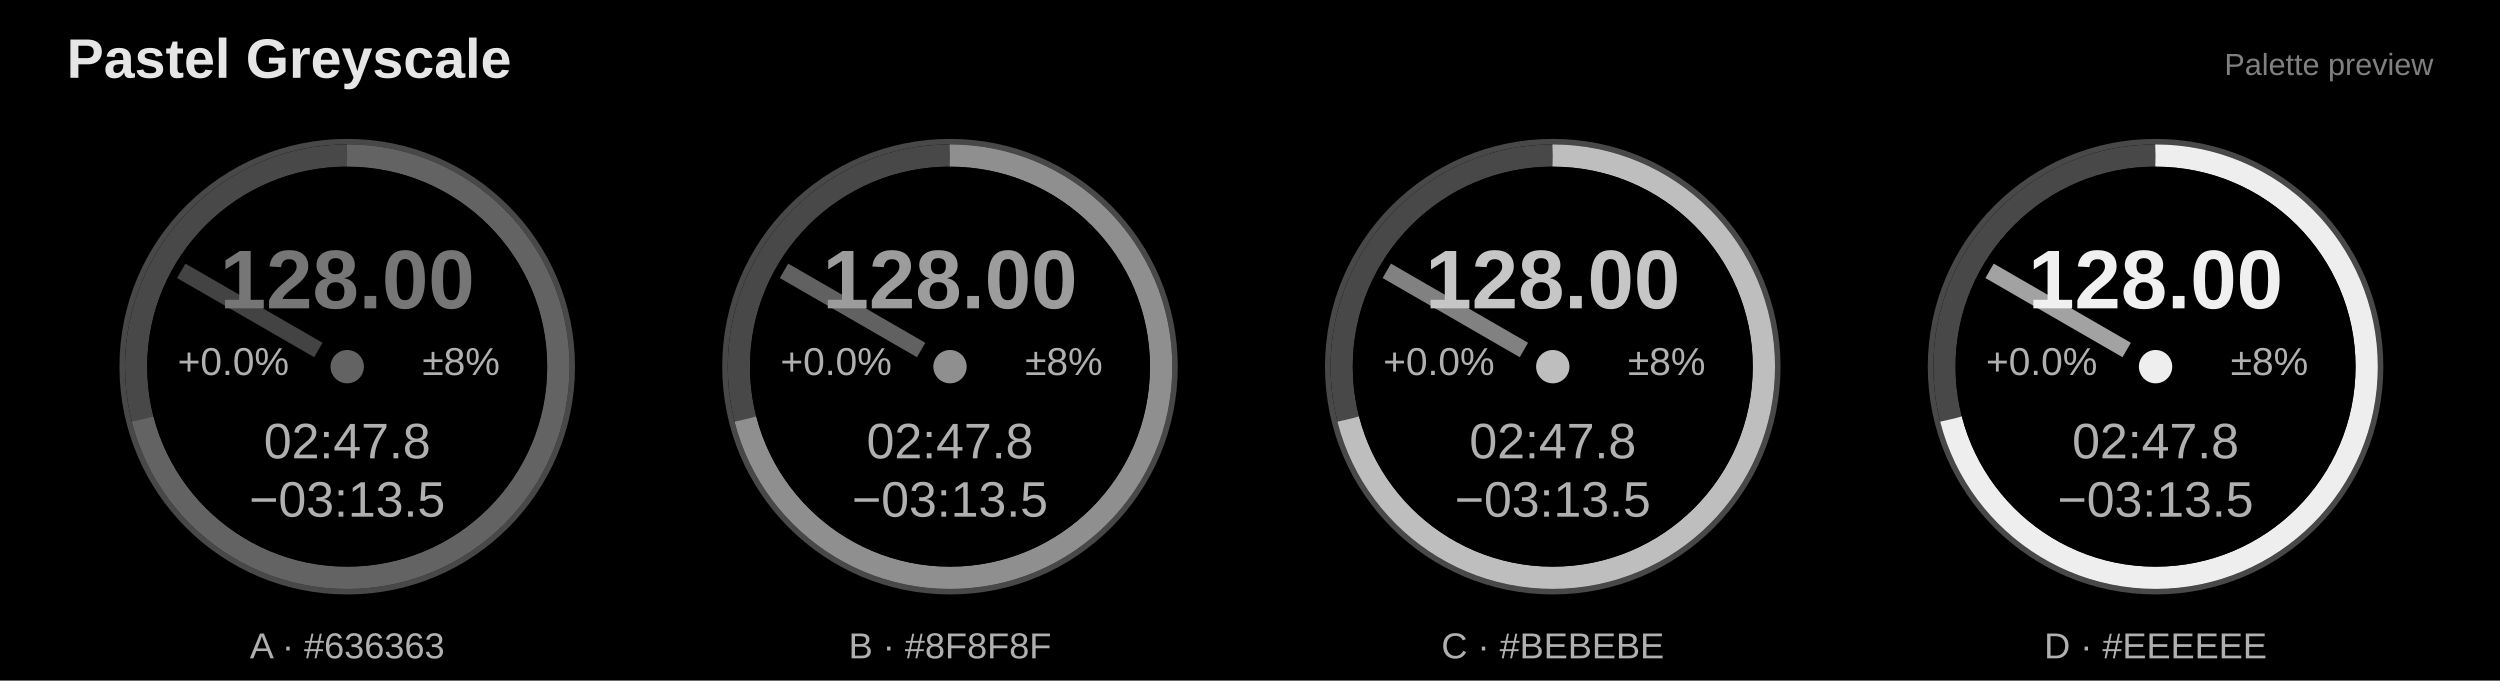
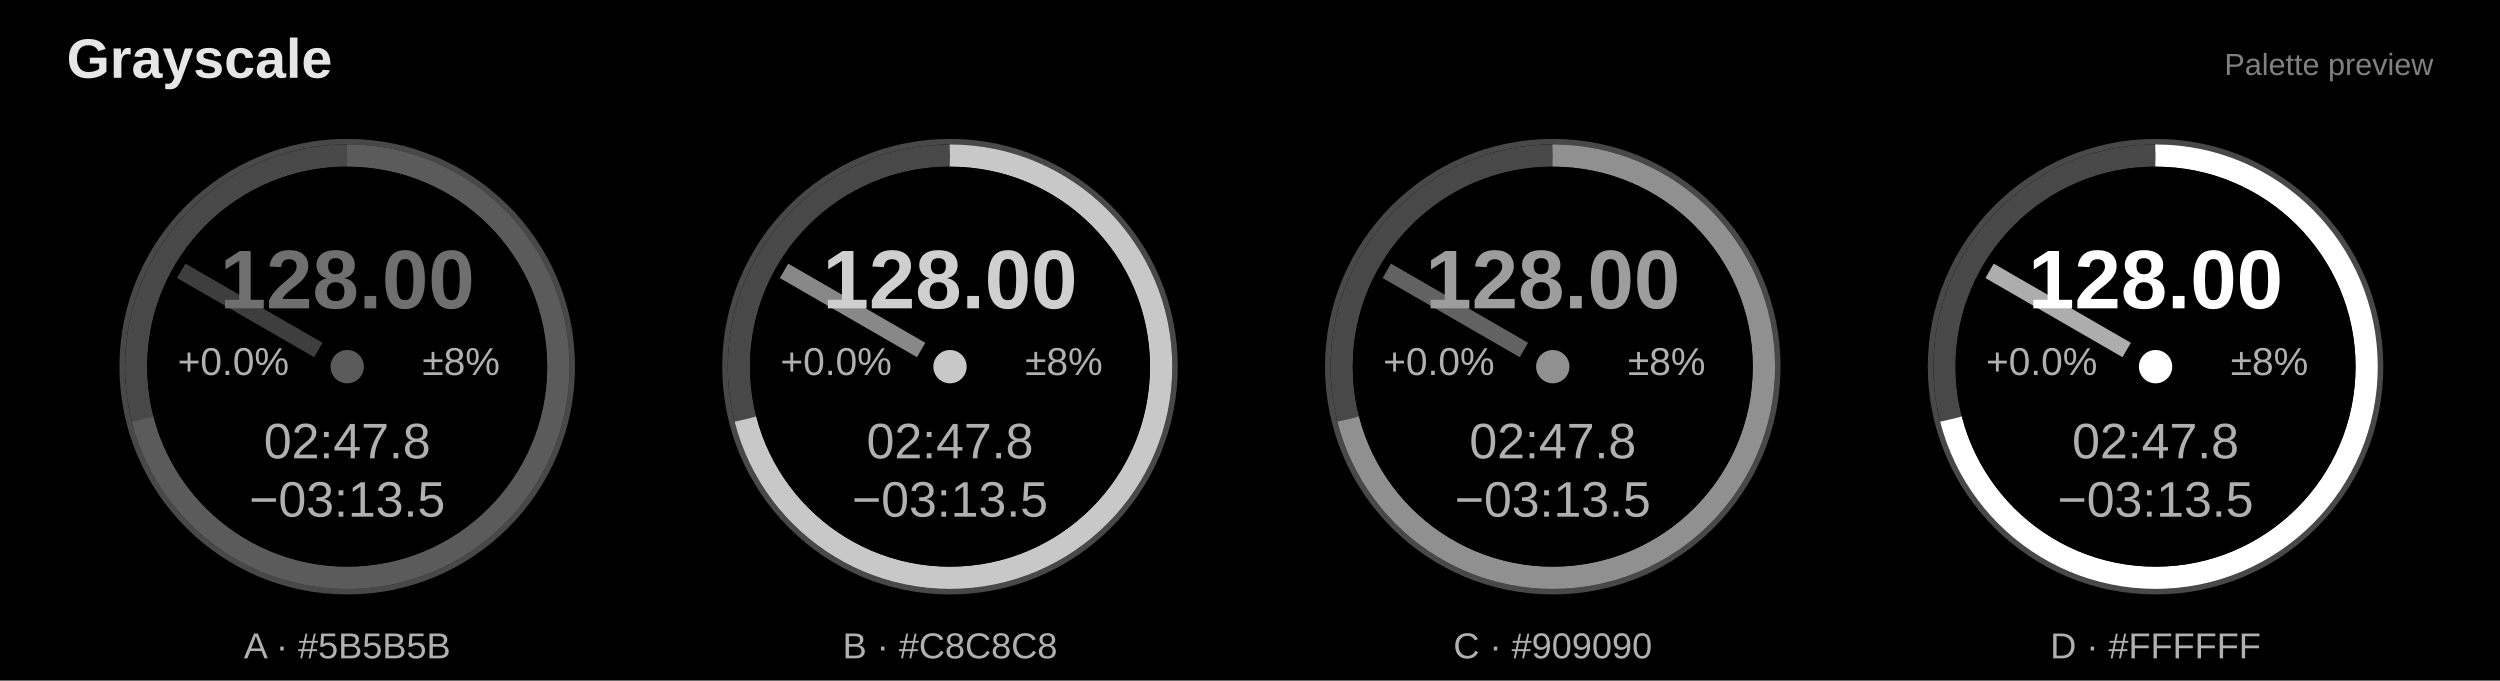
<svg xmlns="http://www.w3.org/2000/svg" width="900" height="245" viewBox="0 0 900 245" role="img" aria-labelledby="title desc">
  <style>text{font-family:Arial,Helvetica,sans-serif;font-variant-numeric:tabular-nums}</style>
  <rect width="900" height="245" fill="#000000" />
  <g transform="translate(0,0)">
-     <text x="24" y="28" fill="#E6E6E6" font-size="20" text-anchor="start" font-weight="600">Pastel Greyscale</text>
+     <text x="24" y="28" fill="#E6E6E6" font-size="20" text-anchor="start" font-weight="600">Grayscale</text>
    <text x="876" y="27" fill="#808080" font-size="11" text-anchor="end" font-weight="400">Palette preview</text>
    <g transform="translate(43,50)">
      <circle cx="82" cy="82" r="81" fill="#000000" stroke="#484848" stroke-width="2" />
      <circle cx="82" cy="82" r="76" fill="none" stroke="#484848" stroke-width="8" />
-       <circle cx="82" cy="82" r="76" fill="none" stroke="#636363" stroke-width="8" stroke-dasharray="339.041 138.481" transform="rotate(-90 82 82)" />
+       <circle cx="82" cy="82" r="76" fill="none" stroke="#5B5B5B" stroke-width="8" stroke-dasharray="339.041 138.481" transform="rotate(-90 82 82)" />
      <circle cx="82" cy="82" r="71.5" fill="#000000" stroke="#000000" />
-       <rect x="79" y="13" width="6" height="57" fill="#434343" transform="rotate(-60 82 82)" />
-       <circle cx="82" cy="82" r="6" fill="#636363" />
-       <text x="82" y="61" fill="#767676" font-size="30" text-anchor="middle" font-weight="700">128.00</text>
+       <rect x="79" y="13" width="6" height="57" fill="#3E3E3E" transform="rotate(-60 82 82)" />
+       <circle cx="82" cy="82" r="6" fill="#5B5B5B" />
+       <text x="82" y="61" fill="#6F6F6F" font-size="30" text-anchor="middle" font-weight="700">128.00</text>
      <text x="41" y="85" fill="#B0B0B0" font-size="14" text-anchor="middle" font-weight="400">+0.0%</text>
      <text x="123" y="85" fill="#B0B0B0" font-size="14" text-anchor="middle" font-weight="400">±8%</text>
      <text x="82" y="115" fill="#B0B0B0" font-size="18" text-anchor="middle" font-weight="400">02:47.8</text>
      <text x="82" y="136" fill="#B0B0B0" font-size="18" text-anchor="middle" font-weight="400">−03:13.5</text>
-       <text x="82" y="187" fill="#B0B0B0" font-size="13" text-anchor="middle" font-weight="400">A  ·  #636363</text>
+       <text x="82" y="187" fill="#B0B0B0" font-size="13" text-anchor="middle" font-weight="400">A  ·  #5B5B5B</text>
    </g>
    <g transform="translate(260,50)">
      <circle cx="82" cy="82" r="81" fill="#000000" stroke="#484848" stroke-width="2" />
      <circle cx="82" cy="82" r="76" fill="none" stroke="#484848" stroke-width="8" />
-       <circle cx="82" cy="82" r="76" fill="none" stroke="#8F8F8F" stroke-width="8" stroke-dasharray="339.041 138.481" transform="rotate(-90 82 82)" />
+       <circle cx="82" cy="82" r="76" fill="none" stroke="#C8C8C8" stroke-width="8" stroke-dasharray="339.041 138.481" transform="rotate(-90 82 82)" />
      <circle cx="82" cy="82" r="71.5" fill="#000000" stroke="#000000" />
-       <rect x="79" y="13" width="6" height="57" fill="#616161" transform="rotate(-60 82 82)" />
-       <circle cx="82" cy="82" r="6" fill="#8F8F8F" />
-       <text x="82" y="61" fill="#9C9C9C" font-size="30" text-anchor="middle" font-weight="700">128.00</text>
+       <rect x="79" y="13" width="6" height="57" fill="#888888" transform="rotate(-60 82 82)" />
+       <circle cx="82" cy="82" r="6" fill="#C8C8C8" />
+       <text x="82" y="61" fill="#CFCFCF" font-size="30" text-anchor="middle" font-weight="700">128.00</text>
      <text x="41" y="85" fill="#B0B0B0" font-size="14" text-anchor="middle" font-weight="400">+0.0%</text>
      <text x="123" y="85" fill="#B0B0B0" font-size="14" text-anchor="middle" font-weight="400">±8%</text>
      <text x="82" y="115" fill="#B0B0B0" font-size="18" text-anchor="middle" font-weight="400">02:47.8</text>
      <text x="82" y="136" fill="#B0B0B0" font-size="18" text-anchor="middle" font-weight="400">−03:13.5</text>
-       <text x="82" y="187" fill="#B0B0B0" font-size="13" text-anchor="middle" font-weight="400">B  ·  #8F8F8F</text>
+       <text x="82" y="187" fill="#B0B0B0" font-size="13" text-anchor="middle" font-weight="400">B  ·  #C8C8C8</text>
    </g>
    <g transform="translate(477,50)">
      <circle cx="82" cy="82" r="81" fill="#000000" stroke="#484848" stroke-width="2" />
      <circle cx="82" cy="82" r="76" fill="none" stroke="#484848" stroke-width="8" />
-       <circle cx="82" cy="82" r="76" fill="none" stroke="#BEBEBE" stroke-width="8" stroke-dasharray="339.041 138.481" transform="rotate(-90 82 82)" />
+       <circle cx="82" cy="82" r="76" fill="none" stroke="#909090" stroke-width="8" stroke-dasharray="339.041 138.481" transform="rotate(-90 82 82)" />
      <circle cx="82" cy="82" r="71.5" fill="#000000" stroke="#000000" />
-       <rect x="79" y="13" width="6" height="57" fill="#818181" transform="rotate(-60 82 82)" />
-       <circle cx="82" cy="82" r="6" fill="#BEBEBE" />
-       <text x="82" y="61" fill="#C6C6C6" font-size="30" text-anchor="middle" font-weight="700">128.00</text>
+       <rect x="79" y="13" width="6" height="57" fill="#626262" transform="rotate(-60 82 82)" />
+       <circle cx="82" cy="82" r="6" fill="#909090" />
+       <text x="82" y="61" fill="#9D9D9D" font-size="30" text-anchor="middle" font-weight="700">128.00</text>
      <text x="41" y="85" fill="#B0B0B0" font-size="14" text-anchor="middle" font-weight="400">+0.0%</text>
      <text x="123" y="85" fill="#B0B0B0" font-size="14" text-anchor="middle" font-weight="400">±8%</text>
      <text x="82" y="115" fill="#B0B0B0" font-size="18" text-anchor="middle" font-weight="400">02:47.8</text>
      <text x="82" y="136" fill="#B0B0B0" font-size="18" text-anchor="middle" font-weight="400">−03:13.5</text>
-       <text x="82" y="187" fill="#B0B0B0" font-size="13" text-anchor="middle" font-weight="400">C  ·  #BEBEBE</text>
+       <text x="82" y="187" fill="#B0B0B0" font-size="13" text-anchor="middle" font-weight="400">C  ·  #909090</text>
    </g>
    <g transform="translate(694,50)">
      <circle cx="82" cy="82" r="81" fill="#000000" stroke="#484848" stroke-width="2" />
      <circle cx="82" cy="82" r="76" fill="none" stroke="#484848" stroke-width="8" />
-       <circle cx="82" cy="82" r="76" fill="none" stroke="#EEEEEE" stroke-width="8" stroke-dasharray="339.041 138.481" transform="rotate(-90 82 82)" />
+       <circle cx="82" cy="82" r="76" fill="none" stroke="#FFFFFF" stroke-width="8" stroke-dasharray="339.041 138.481" transform="rotate(-90 82 82)" />
      <circle cx="82" cy="82" r="71.5" fill="#000000" stroke="#000000" />
-       <rect x="79" y="13" width="6" height="57" fill="#A2A2A2" transform="rotate(-60 82 82)" />
-       <circle cx="82" cy="82" r="6" fill="#EEEEEE" />
-       <text x="82" y="61" fill="#F0F0F0" font-size="30" text-anchor="middle" font-weight="700">128.00</text>
+       <rect x="79" y="13" width="6" height="57" fill="#ADADAD" transform="rotate(-60 82 82)" />
+       <circle cx="82" cy="82" r="6" fill="#FFFFFF" />
+       <text x="82" y="61" fill="#FFFFFF" font-size="30" text-anchor="middle" font-weight="700">128.00</text>
      <text x="41" y="85" fill="#B0B0B0" font-size="14" text-anchor="middle" font-weight="400">+0.0%</text>
      <text x="123" y="85" fill="#B0B0B0" font-size="14" text-anchor="middle" font-weight="400">±8%</text>
      <text x="82" y="115" fill="#B0B0B0" font-size="18" text-anchor="middle" font-weight="400">02:47.8</text>
      <text x="82" y="136" fill="#B0B0B0" font-size="18" text-anchor="middle" font-weight="400">−03:13.5</text>
-       <text x="82" y="187" fill="#B0B0B0" font-size="13" text-anchor="middle" font-weight="400">D  ·  #EEEEEE</text>
+       <text x="82" y="187" fill="#B0B0B0" font-size="13" text-anchor="middle" font-weight="400">D  ·  #FFFFFF</text>
    </g>
  </g>
</svg>
